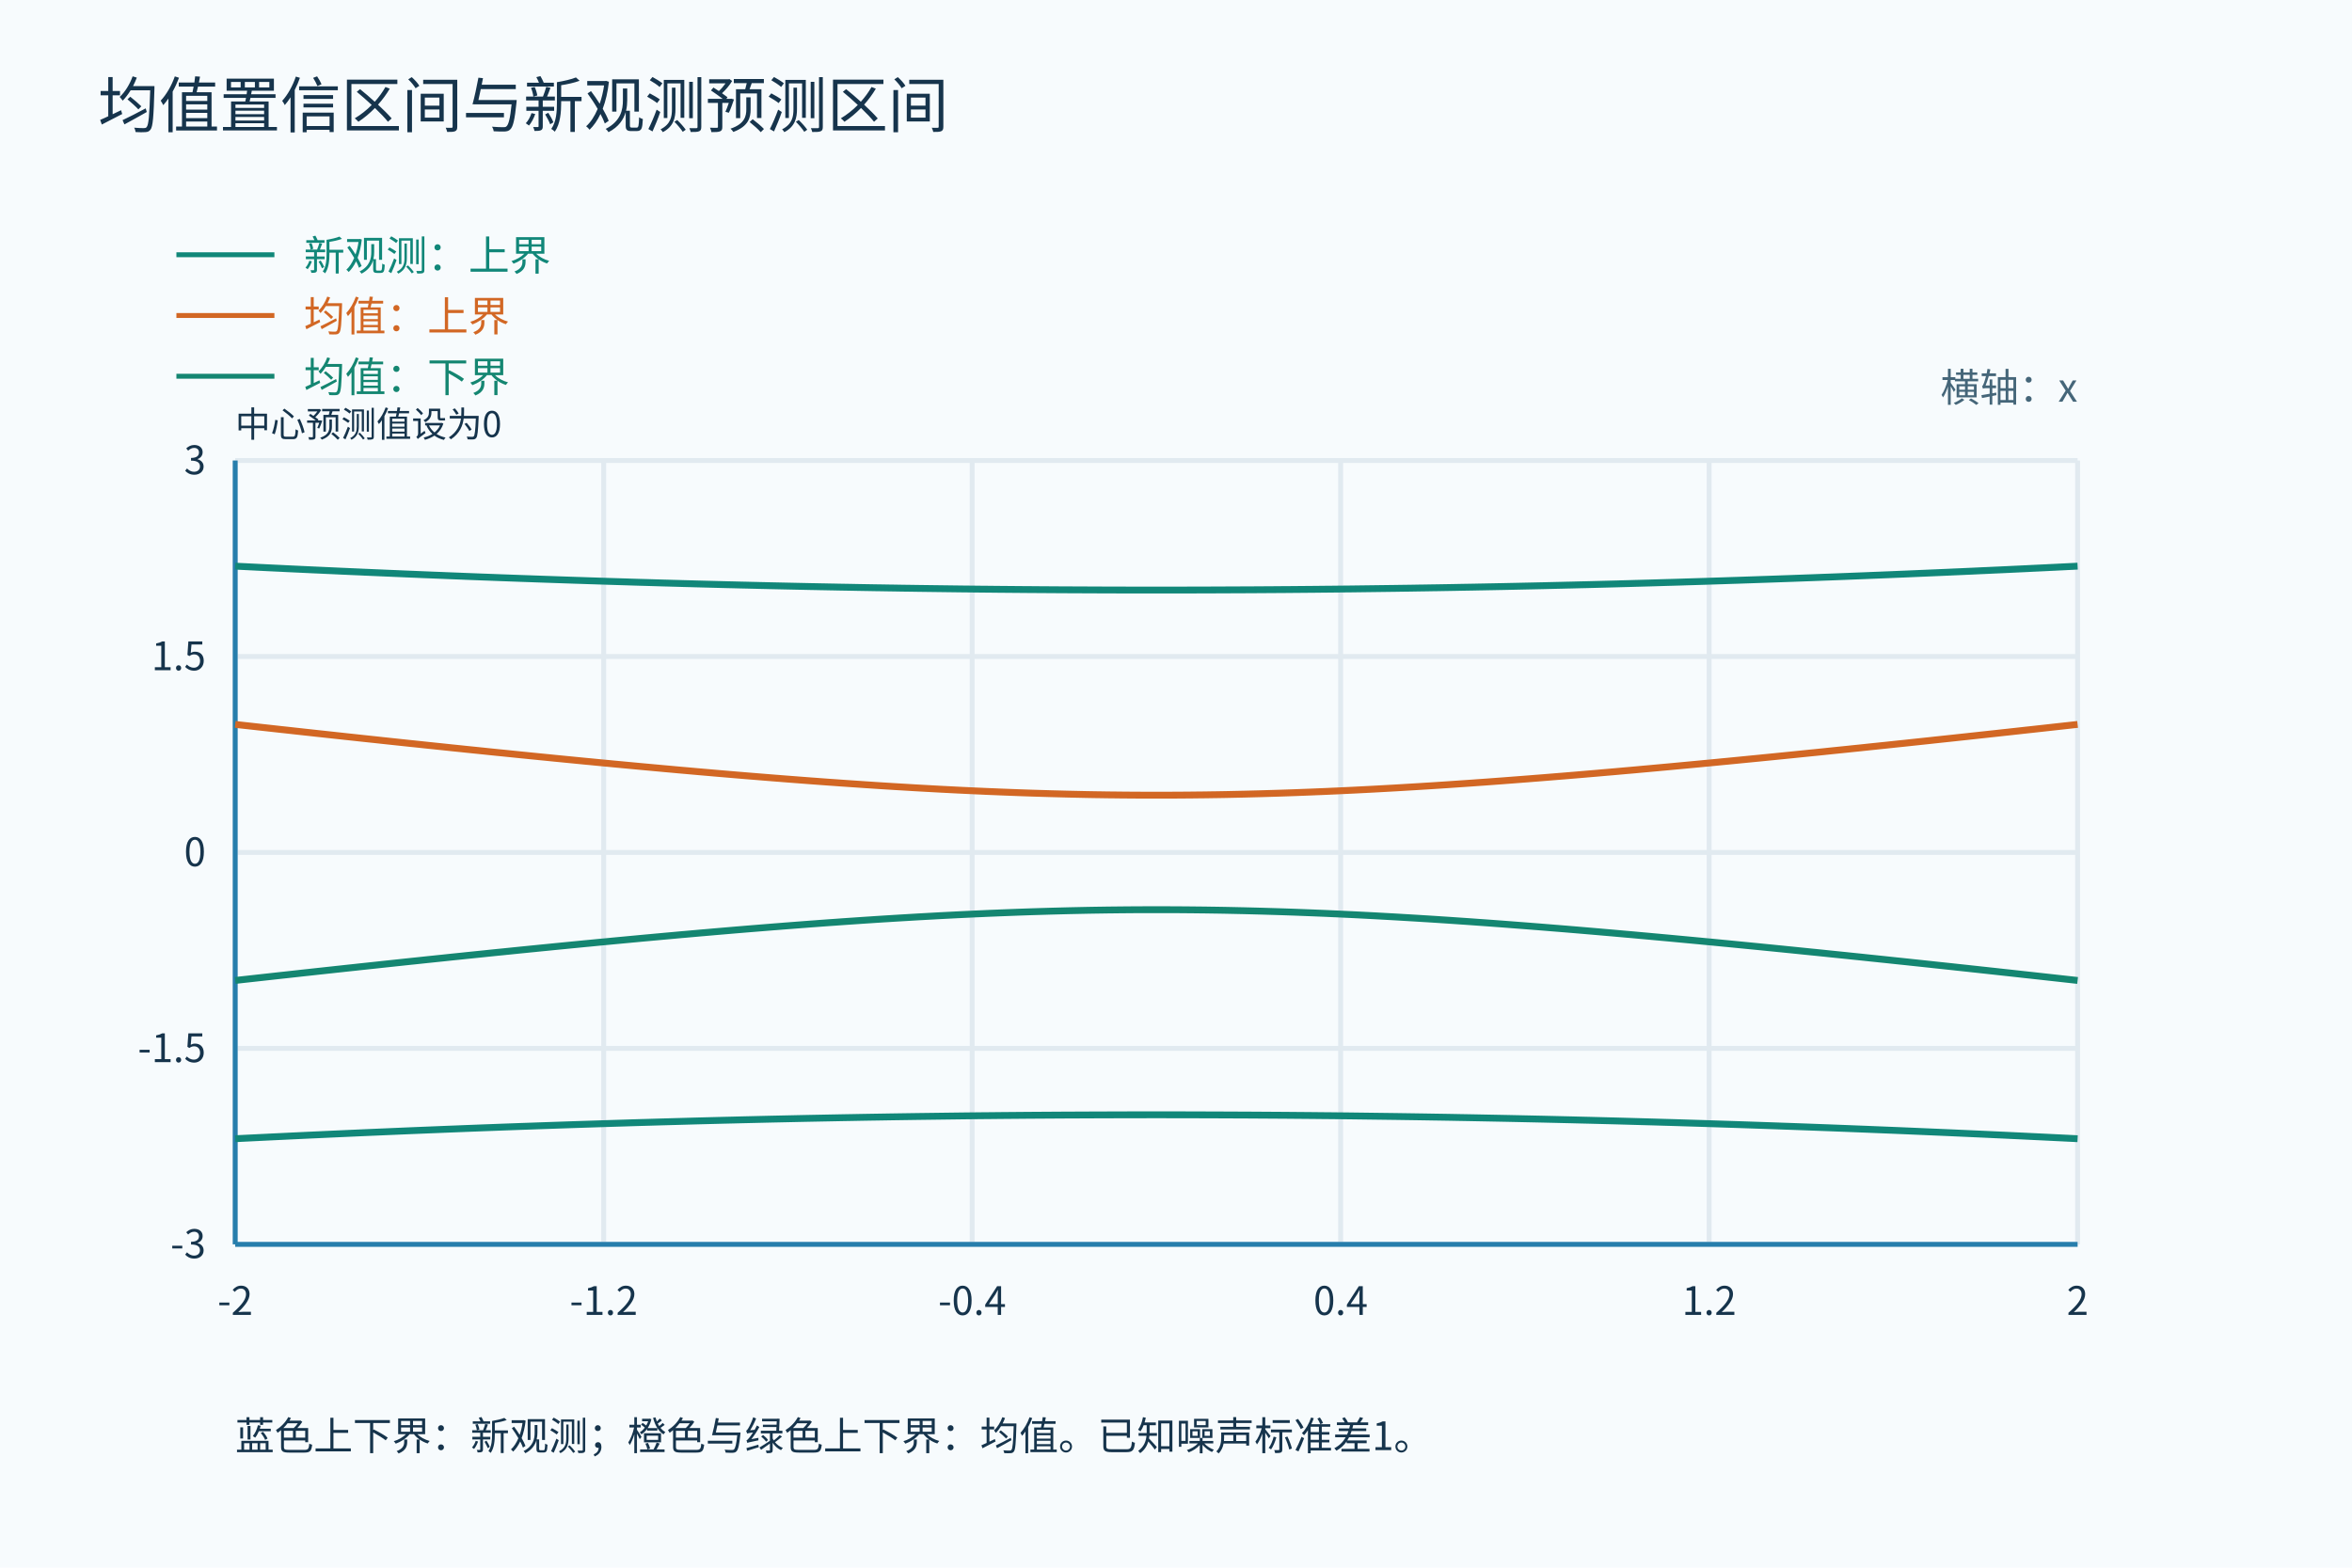
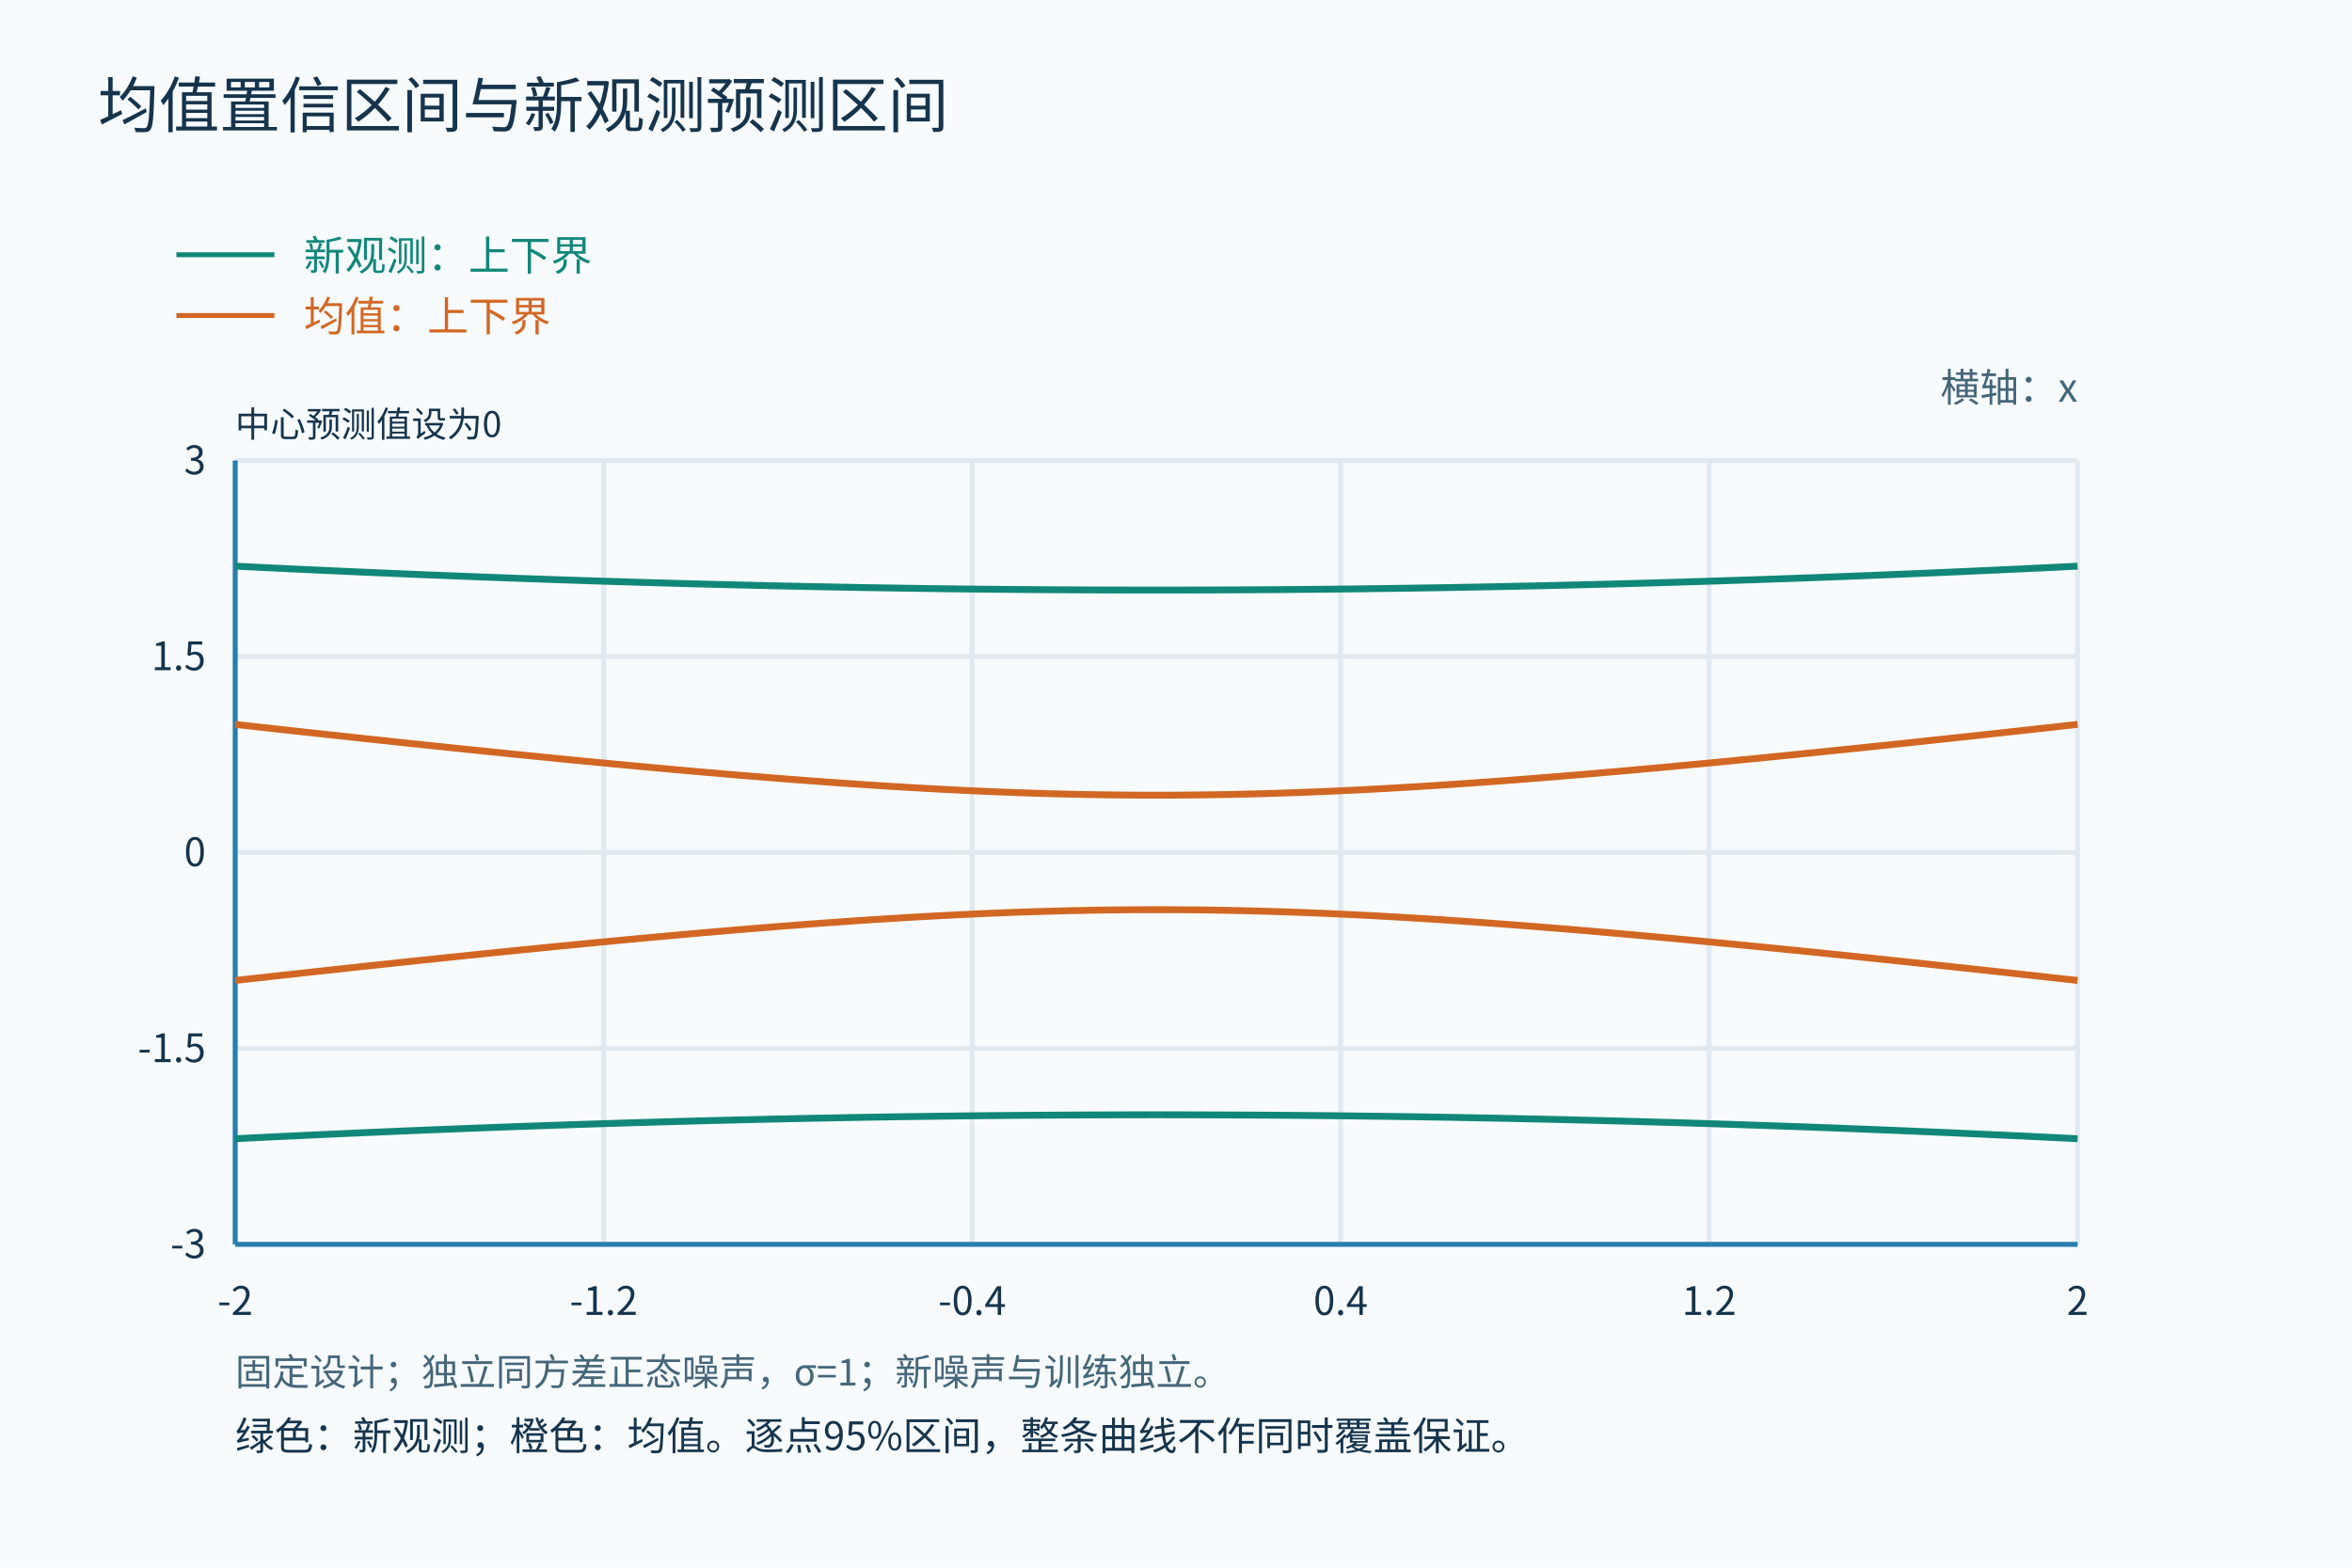
<svg xmlns="http://www.w3.org/2000/svg" width="1200" height="800" viewBox="0 0 1200 800" role="img">
  <defs>
    <marker id="arr" markerWidth="9" markerHeight="9" refX="8" refY="4" orient="auto">
      <path d="M0 0 L8 4 L0 8" fill="#277eac" />
    </marker>
  </defs>
  <rect width="1200" height="800" fill="#f7fbfd" />
  <g font-family="Microsoft YaHei,Noto Sans CJK SC,sans-serif">
    <text x="50" y="65" font-size="31" fill="#16344c" text-anchor="start">均值置信区间与新观测预测区间</text>
    <line x1="120.0" y1="235" x2="120.0" y2="635" stroke="#e1eaf0" stroke-width="2.5" />
    <text x="120.0" y="671" font-size="20" fill="#16344c" text-anchor="middle">-2</text>
    <line x1="308.0" y1="235" x2="308.0" y2="635" stroke="#e1eaf0" stroke-width="2.5" />
    <text x="308.0" y="671" font-size="20" fill="#16344c" text-anchor="middle">-1.2</text>
    <line x1="496.0" y1="235" x2="496.0" y2="635" stroke="#e1eaf0" stroke-width="2.5" />
    <text x="496.0" y="671" font-size="20" fill="#16344c" text-anchor="middle">-0.4</text>
    <line x1="684.0" y1="235" x2="684.0" y2="635" stroke="#e1eaf0" stroke-width="2.5" />
    <text x="684.0" y="671" font-size="20" fill="#16344c" text-anchor="middle">0.4</text>
    <line x1="872.0" y1="235" x2="872.0" y2="635" stroke="#e1eaf0" stroke-width="2.5" />
    <text x="872.0" y="671" font-size="20" fill="#16344c" text-anchor="middle">1.2</text>
    <line x1="1060.0" y1="235" x2="1060.0" y2="635" stroke="#e1eaf0" stroke-width="2.5" />
    <text x="1060.0" y="671" font-size="20" fill="#16344c" text-anchor="middle">2</text>
    <line x1="120" y1="635.0" x2="1060" y2="635.0" stroke="#e1eaf0" stroke-width="2.5" />
    <text x="105" y="642.0" font-size="20" fill="#16344c" text-anchor="end">-3</text>
    <line x1="120" y1="535.0" x2="1060" y2="535.0" stroke="#e1eaf0" stroke-width="2.5" />
    <text x="105" y="542.0" font-size="20" fill="#16344c" text-anchor="end">-1.5</text>
    <line x1="120" y1="435.0" x2="1060" y2="435.0" stroke="#e1eaf0" stroke-width="2.5" />
    <text x="105" y="442.0" font-size="20" fill="#16344c" text-anchor="end">0</text>
    <line x1="120" y1="335.0" x2="1060" y2="335.0" stroke="#e1eaf0" stroke-width="2.5" />
    <text x="105" y="342.0" font-size="20" fill="#16344c" text-anchor="end">1.5</text>
    <line x1="120" y1="235.0" x2="1060" y2="235.0" stroke="#e1eaf0" stroke-width="2.5" />
    <text x="105" y="242.0" font-size="20" fill="#16344c" text-anchor="end">3</text>
    <line x1="120" y1="635" x2="1060" y2="635" stroke="#277eac" stroke-width="2.5" />
    <line x1="120" y1="235" x2="120" y2="635" stroke="#277eac" stroke-width="2.5" />
    <text x="1060" y="205" font-size="20" fill="#456679" text-anchor="end">横轴：x</text>
    <text x="120" y="223" font-size="18" fill="#16344c" text-anchor="start">中心预测值设为0</text>
    <line x1="90" y1="130" x2="140" y2="130" stroke="#118779" stroke-width="2.5" />
-     <text x="155" y="138" font-size="21" fill="#118779" text-anchor="start">新观测：上界</text>
+     <text x="155" y="138" font-size="21" fill="#118779" text-anchor="start">新观测：上下界</text>
    <polyline points="120.00,288.91 122.35,289.03 124.70,289.14 127.05,289.26 129.40,289.37 131.75,289.49 134.10,289.60 136.45,289.72 138.80,289.83 141.15,289.94 143.50,290.05 145.85,290.17 148.20,290.28 150.55,290.39 152.90,290.50 155.25,290.61 157.60,290.72 159.95,290.83 162.30,290.93 164.65,291.04 167.00,291.15 169.35,291.25 171.70,291.36 174.05,291.47 176.40,291.57 178.75,291.68 181.10,291.78 183.45,291.88 185.80,291.99 188.15,292.09 190.50,292.19 192.85,292.29 195.20,292.39 197.55,292.49 199.90,292.59 202.25,292.69 204.60,292.79 206.95,292.89 209.30,292.99 211.65,293.08 214.00,293.18 216.35,293.28 218.70,293.37 221.05,293.47 223.40,293.56 225.75,293.65 228.10,293.75 230.45,293.84 232.80,293.93 235.15,294.02 237.50,294.12 239.85,294.21 242.20,294.30 244.55,294.39 246.90,294.48 249.25,294.56 251.60,294.65 253.95,294.74 256.30,294.83 258.65,294.91 261.00,295.00 263.35,295.08 265.70,295.17 268.05,295.25 270.40,295.33 272.75,295.42 275.10,295.50 277.45,295.58 279.80,295.66 282.15,295.74 284.50,295.82 286.85,295.90 289.20,295.98 291.55,296.06 293.90,296.14 296.25,296.21 298.60,296.29 300.95,296.37 303.30,296.44 305.65,296.52 308.00,296.59 310.35,296.67 312.70,296.74 315.05,296.81 317.40,296.88 319.75,296.95 322.10,297.03 324.45,297.10 326.80,297.17 329.15,297.23 331.50,297.30 333.85,297.37 336.20,297.44 338.55,297.51 340.90,297.57 343.25,297.64 345.60,297.70 347.95,297.77 350.30,297.83 352.65,297.89 355.00,297.96 357.35,298.02 359.70,298.08 362.05,298.14 364.40,298.20 366.75,298.26 369.10,298.32 371.45,298.38 373.80,298.43 376.15,298.49 378.50,298.55 380.85,298.60 383.20,298.66 385.55,298.71 387.90,298.77 390.25,298.82 392.60,298.88 394.95,298.93 397.30,298.98 399.65,299.03 402.00,299.08 404.35,299.13 406.70,299.18 409.05,299.23 411.40,299.28 413.75,299.33 416.10,299.37 418.45,299.42 420.80,299.46 423.15,299.51 425.50,299.55 427.85,299.60 430.20,299.64 432.55,299.68 434.90,299.72 437.25,299.77 439.60,299.81 441.95,299.85 444.30,299.89 446.65,299.93 449.00,299.96 451.35,300.00 453.70,300.04 456.05,300.07 458.40,300.11 460.75,300.15 463.10,300.18 465.45,300.21 467.80,300.25 470.15,300.28 472.50,300.31 474.85,300.34 477.20,300.37 479.55,300.40 481.90,300.43 484.25,300.46 486.60,300.49 488.95,300.52 491.30,300.55 493.65,300.57 496.00,300.60 498.35,300.62 500.70,300.65 503.05,300.67 505.40,300.69 507.75,300.72 510.10,300.74 512.45,300.76 514.80,300.78 517.15,300.80 519.50,300.82 521.85,300.84 524.20,300.86 526.55,300.87 528.90,300.89 531.25,300.91 533.60,300.92 535.95,300.94 538.30,300.95 540.65,300.97 543.00,300.98 545.35,300.99 547.70,301.00 550.05,301.01 552.40,301.02 554.75,301.03 557.10,301.04 559.45,301.05 561.80,301.06 564.15,301.07 566.50,301.07 568.85,301.08 571.20,301.09 573.55,301.09 575.90,301.10 578.25,301.10 580.60,301.10 582.95,301.10 585.30,301.11 587.65,301.11 590.00,301.11 592.35,301.11 594.70,301.11 597.05,301.10 599.40,301.10 601.75,301.10 604.10,301.10 606.45,301.09 608.80,301.09 611.15,301.08 613.50,301.07 615.85,301.07 618.20,301.06 620.55,301.05 622.90,301.04 625.25,301.03 627.60,301.02 629.95,301.01 632.30,301.00 634.65,300.99 637.00,300.98 639.35,300.97 641.70,300.95 644.05,300.94 646.40,300.92 648.75,300.91 651.10,300.89 653.45,300.87 655.80,300.86 658.15,300.84 660.50,300.82 662.85,300.80 665.20,300.78 667.55,300.76 669.90,300.74 672.25,300.72 674.60,300.69 676.95,300.67 679.30,300.65 681.65,300.62 684.00,300.60 686.35,300.57 688.70,300.55 691.05,300.52 693.40,300.49 695.75,300.46 698.10,300.43 700.45,300.40 702.80,300.37 705.15,300.34 707.50,300.31 709.85,300.28 712.20,300.25 714.55,300.21 716.90,300.18 719.25,300.15 721.60,300.11 723.95,300.07 726.30,300.04 728.65,300.00 731.00,299.96 733.35,299.93 735.70,299.89 738.05,299.85 740.40,299.81 742.75,299.77 745.10,299.72 747.45,299.68 749.80,299.64 752.15,299.60 754.50,299.55 756.85,299.51 759.20,299.46 761.55,299.42 763.90,299.37 766.25,299.33 768.60,299.28 770.95,299.23 773.30,299.18 775.65,299.13 778.00,299.08 780.35,299.03 782.70,298.98 785.05,298.93 787.40,298.88 789.75,298.82 792.10,298.77 794.45,298.71 796.80,298.66 799.15,298.60 801.50,298.55 803.85,298.49 806.20,298.43 808.55,298.38 810.90,298.32 813.25,298.26 815.60,298.20 817.95,298.14 820.30,298.08 822.65,298.02 825.00,297.96 827.35,297.89 829.70,297.83 832.05,297.77 834.40,297.70 836.75,297.64 839.10,297.57 841.45,297.51 843.80,297.44 846.15,297.37 848.50,297.30 850.85,297.23 853.20,297.17 855.55,297.10 857.90,297.03 860.25,296.95 862.60,296.88 864.95,296.81 867.30,296.74 869.65,296.67 872.00,296.59 874.35,296.52 876.70,296.44 879.05,296.37 881.40,296.29 883.75,296.21 886.10,296.14 888.45,296.06 890.80,295.98 893.15,295.90 895.50,295.82 897.85,295.74 900.20,295.66 902.55,295.58 904.90,295.50 907.25,295.42 909.60,295.33 911.95,295.25 914.30,295.17 916.65,295.08 919.00,295.00 921.35,294.91 923.70,294.83 926.05,294.74 928.40,294.65 930.75,294.56 933.10,294.48 935.45,294.39 937.80,294.30 940.15,294.21 942.50,294.12 944.85,294.02 947.20,293.93 949.55,293.84 951.90,293.75 954.25,293.65 956.60,293.56 958.95,293.47 961.30,293.37 963.65,293.28 966.00,293.18 968.35,293.08 970.70,292.99 973.05,292.89 975.40,292.79 977.75,292.69 980.10,292.59 982.45,292.49 984.80,292.39 987.15,292.29 989.50,292.19 991.85,292.09 994.20,291.99 996.55,291.88 998.90,291.78 1001.25,291.68 1003.60,291.57 1005.95,291.47 1008.30,291.36 1010.65,291.25 1013.00,291.15 1015.35,291.04 1017.70,290.93 1020.05,290.83 1022.40,290.72 1024.75,290.61 1027.10,290.50 1029.45,290.39 1031.80,290.28 1034.15,290.17 1036.50,290.05 1038.85,289.94 1041.20,289.83 1043.55,289.72 1045.90,289.60 1048.25,289.49 1050.60,289.37 1052.95,289.26 1055.30,289.14 1057.65,289.03 1060.00,288.91" fill="none" stroke="#118779" stroke-width="3.5" />
    <line x1="90" y1="161" x2="140" y2="161" stroke="#d26724" stroke-width="2.5" />
-     <text x="155" y="169" font-size="21" fill="#d26724" text-anchor="start">均值：上界</text>
+     <text x="155" y="169" font-size="21" fill="#d26724" text-anchor="start">均值：上下界</text>
    <polyline points="120.00,369.67 122.35,369.93 124.70,370.19 127.05,370.45 129.40,370.71 131.75,370.97 134.10,371.23 136.45,371.49 138.80,371.75 141.15,372.01 143.50,372.27 145.85,372.52 148.20,372.78 150.55,373.04 152.90,373.30 155.25,373.56 157.60,373.81 159.95,374.07 162.30,374.33 164.65,374.58 167.00,374.84 169.35,375.09 171.70,375.35 174.05,375.60 176.40,375.86 178.75,376.11 181.10,376.36 183.45,376.62 185.80,376.87 188.15,377.12 190.50,377.37 192.85,377.62 195.20,377.88 197.55,378.13 199.90,378.38 202.25,378.63 204.60,378.88 206.95,379.13 209.30,379.38 211.65,379.62 214.00,379.87 216.35,380.12 218.70,380.37 221.05,380.61 223.40,380.86 225.75,381.10 228.10,381.35 230.45,381.60 232.80,381.84 235.15,382.08 237.50,382.33 239.85,382.57 242.20,382.81 244.55,383.05 246.90,383.29 249.25,383.54 251.60,383.78 253.95,384.02 256.30,384.25 258.65,384.49 261.00,384.73 263.35,384.97 265.70,385.21 268.05,385.44 270.40,385.68 272.75,385.91 275.10,386.15 277.45,386.38 279.80,386.61 282.15,386.85 284.50,387.08 286.85,387.31 289.20,387.54 291.55,387.77 293.90,388.00 296.25,388.23 298.60,388.46 300.95,388.68 303.30,388.91 305.65,389.14 308.00,389.36 310.35,389.58 312.70,389.81 315.05,390.03 317.40,390.25 319.75,390.47 322.10,390.69 324.45,390.91 326.80,391.13 329.15,391.35 331.50,391.56 333.85,391.78 336.20,391.99 338.55,392.21 340.90,392.42 343.25,392.63 345.60,392.85 347.95,393.06 350.30,393.26 352.65,393.47 355.00,393.68 357.35,393.89 359.70,394.09 362.05,394.29 364.40,394.50 366.75,394.70 369.10,394.90 371.45,395.10 373.80,395.30 376.15,395.50 378.50,395.69 380.85,395.89 383.20,396.08 385.55,396.27 387.90,396.46 390.25,396.65 392.60,396.84 394.95,397.03 397.30,397.21 399.65,397.40 402.00,397.58 404.35,397.76 406.70,397.94 409.05,398.12 411.40,398.30 413.75,398.48 416.10,398.65 418.45,398.83 420.80,399.00 423.15,399.17 425.50,399.33 427.85,399.50 430.20,399.67 432.55,399.83 434.90,399.99 437.25,400.15 439.60,400.31 441.95,400.47 444.30,400.62 446.65,400.78 449.00,400.93 451.35,401.08 453.70,401.22 456.05,401.37 458.40,401.51 460.75,401.65 463.10,401.79 465.45,401.93 467.80,402.07 470.15,402.20 472.50,402.33 474.85,402.46 477.20,402.59 479.55,402.72 481.90,402.84 484.25,402.96 486.60,403.08 488.95,403.20 491.30,403.31 493.65,403.42 496.00,403.53 498.35,403.64 500.70,403.74 503.05,403.85 505.40,403.95 507.75,404.04 510.10,404.14 512.45,404.23 514.80,404.32 517.15,404.41 519.50,404.50 521.85,404.58 524.20,404.66 526.55,404.74 528.90,404.81 531.25,404.88 533.60,404.95 535.95,405.02 538.30,405.08 540.65,405.14 543.00,405.20 545.35,405.26 547.70,405.31 550.05,405.36 552.40,405.41 554.75,405.46 557.10,405.50 559.45,405.54 561.80,405.57 564.15,405.61 566.50,405.64 568.85,405.66 571.20,405.69 573.55,405.71 575.90,405.73 578.25,405.75 580.60,405.76 582.95,405.77 585.30,405.78 587.65,405.78 590.00,405.78 592.35,405.78 594.70,405.78 597.05,405.77 599.40,405.76 601.75,405.75 604.10,405.73 606.45,405.71 608.80,405.69 611.15,405.66 613.50,405.64 615.85,405.61 618.20,405.57 620.55,405.54 622.90,405.50 625.25,405.46 627.60,405.41 629.95,405.36 632.30,405.31 634.65,405.26 637.00,405.20 639.35,405.14 641.70,405.08 644.05,405.02 646.40,404.95 648.75,404.88 651.10,404.81 653.45,404.74 655.80,404.66 658.15,404.58 660.50,404.50 662.85,404.41 665.20,404.32 667.55,404.23 669.90,404.14 672.25,404.04 674.60,403.95 676.95,403.85 679.30,403.74 681.65,403.64 684.00,403.53 686.35,403.42 688.70,403.31 691.05,403.20 693.40,403.08 695.75,402.96 698.10,402.84 700.45,402.72 702.80,402.59 705.15,402.46 707.50,402.33 709.85,402.20 712.20,402.07 714.55,401.93 716.90,401.79 719.25,401.65 721.60,401.51 723.95,401.37 726.30,401.22 728.65,401.08 731.00,400.93 733.35,400.78 735.70,400.62 738.05,400.47 740.40,400.31 742.75,400.15 745.10,399.99 747.45,399.83 749.80,399.67 752.15,399.50 754.50,399.33 756.85,399.17 759.20,399.00 761.55,398.83 763.90,398.65 766.25,398.48 768.60,398.30 770.95,398.12 773.30,397.94 775.65,397.76 778.00,397.58 780.35,397.40 782.70,397.21 785.05,397.03 787.40,396.84 789.75,396.65 792.10,396.46 794.45,396.27 796.80,396.08 799.15,395.89 801.50,395.69 803.85,395.50 806.20,395.30 808.55,395.10 810.90,394.90 813.25,394.70 815.60,394.50 817.95,394.29 820.30,394.09 822.65,393.89 825.00,393.68 827.35,393.47 829.70,393.26 832.05,393.06 834.40,392.85 836.75,392.63 839.10,392.42 841.45,392.21 843.80,391.99 846.15,391.78 848.50,391.56 850.85,391.35 853.20,391.13 855.55,390.91 857.90,390.69 860.25,390.47 862.60,390.25 864.95,390.03 867.30,389.81 869.65,389.58 872.00,389.36 874.35,389.14 876.70,388.91 879.05,388.68 881.40,388.46 883.75,388.23 886.10,388.00 888.45,387.77 890.80,387.54 893.15,387.31 895.50,387.08 897.85,386.85 900.20,386.61 902.55,386.38 904.90,386.15 907.25,385.91 909.60,385.68 911.95,385.44 914.30,385.21 916.65,384.97 919.00,384.73 921.35,384.49 923.70,384.25 926.05,384.02 928.40,383.78 930.75,383.54 933.10,383.29 935.45,383.05 937.80,382.81 940.15,382.57 942.50,382.33 944.85,382.08 947.20,381.84 949.55,381.60 951.90,381.35 954.25,381.10 956.60,380.86 958.95,380.61 961.30,380.37 963.65,380.12 966.00,379.87 968.35,379.62 970.70,379.38 973.05,379.13 975.40,378.88 977.75,378.63 980.10,378.38 982.45,378.13 984.80,377.88 987.15,377.62 989.50,377.37 991.85,377.12 994.20,376.87 996.55,376.62 998.90,376.36 1001.25,376.11 1003.60,375.86 1005.95,375.60 1008.30,375.35 1010.65,375.09 1013.00,374.84 1015.35,374.58 1017.70,374.33 1020.05,374.07 1022.40,373.81 1024.75,373.56 1027.10,373.30 1029.45,373.04 1031.80,372.78 1034.15,372.52 1036.50,372.27 1038.85,372.01 1041.20,371.75 1043.55,371.49 1045.90,371.23 1048.25,370.97 1050.60,370.71 1052.95,370.45 1055.30,370.19 1057.65,369.93 1060.00,369.67" fill="none" stroke="#d26724" stroke-width="3.5" />
-     <line x1="90" y1="192" x2="140" y2="192" stroke="#148671" stroke-width="2.5" />
-     <text x="155" y="200" font-size="21" fill="#148671" text-anchor="start">均值：下界</text>
-     <polyline points="120.00,500.33 122.35,500.07 124.70,499.81 127.05,499.55 129.40,499.29 131.75,499.03 134.10,498.77 136.45,498.51 138.80,498.25 141.15,497.99 143.50,497.73 145.85,497.48 148.20,497.22 150.55,496.96 152.90,496.70 155.25,496.44 157.60,496.19 159.95,495.93 162.30,495.67 164.65,495.42 167.00,495.16 169.35,494.91 171.70,494.65 174.05,494.40 176.40,494.14 178.75,493.89 181.10,493.64 183.45,493.38 185.80,493.13 188.15,492.88 190.50,492.63 192.85,492.38 195.20,492.12 197.55,491.87 199.90,491.62 202.25,491.37 204.60,491.12 206.95,490.87 209.30,490.62 211.65,490.38 214.00,490.13 216.35,489.88 218.70,489.63 221.05,489.39 223.40,489.14 225.75,488.90 228.10,488.65 230.45,488.40 232.80,488.16 235.15,487.92 237.50,487.67 239.85,487.43 242.20,487.19 244.55,486.95 246.90,486.71 249.25,486.46 251.60,486.22 253.95,485.98 256.30,485.75 258.65,485.51 261.00,485.27 263.35,485.03 265.70,484.79 268.05,484.56 270.40,484.32 272.75,484.09 275.10,483.85 277.45,483.62 279.80,483.39 282.15,483.15 284.50,482.92 286.85,482.69 289.20,482.46 291.55,482.23 293.90,482.00 296.25,481.77 298.60,481.54 300.95,481.32 303.30,481.09 305.65,480.86 308.00,480.64 310.35,480.42 312.70,480.19 315.05,479.97 317.40,479.75 319.75,479.53 322.10,479.31 324.45,479.09 326.80,478.87 329.15,478.65 331.50,478.44 333.85,478.22 336.20,478.01 338.55,477.79 340.90,477.58 343.25,477.37 345.60,477.15 347.95,476.94 350.30,476.74 352.65,476.53 355.00,476.32 357.35,476.11 359.70,475.91 362.05,475.71 364.40,475.50 366.75,475.30 369.10,475.10 371.45,474.90 373.80,474.70 376.15,474.50 378.50,474.31 380.85,474.11 383.20,473.92 385.55,473.73 387.90,473.54 390.25,473.35 392.60,473.16 394.95,472.97 397.30,472.79 399.65,472.60 402.00,472.42 404.35,472.24 406.70,472.06 409.05,471.88 411.40,471.70 413.75,471.52 416.10,471.35 418.45,471.17 420.80,471.00 423.15,470.83 425.50,470.67 427.85,470.50 430.20,470.33 432.55,470.17 434.90,470.01 437.25,469.85 439.60,469.69 441.95,469.53 444.30,469.38 446.65,469.22 449.00,469.07 451.35,468.92 453.70,468.78 456.05,468.63 458.40,468.49 460.75,468.35 463.10,468.21 465.45,468.07 467.80,467.93 470.15,467.80 472.50,467.67 474.85,467.54 477.20,467.41 479.55,467.28 481.90,467.16 484.25,467.04 486.60,466.92 488.95,466.80 491.30,466.69 493.65,466.58 496.00,466.47 498.35,466.36 500.70,466.26 503.05,466.15 505.40,466.05 507.75,465.96 510.10,465.86 512.45,465.77 514.80,465.68 517.15,465.59 519.50,465.50 521.85,465.42 524.20,465.34 526.55,465.26 528.90,465.19 531.25,465.12 533.60,465.05 535.95,464.98 538.30,464.92 540.65,464.86 543.00,464.80 545.35,464.74 547.70,464.69 550.05,464.64 552.40,464.59 554.75,464.54 557.10,464.50 559.45,464.46 561.80,464.43 564.15,464.39 566.50,464.36 568.85,464.34 571.20,464.31 573.55,464.29 575.90,464.27 578.25,464.25 580.60,464.24 582.95,464.23 585.30,464.22 587.65,464.22 590.00,464.22 592.35,464.22 594.70,464.22 597.05,464.23 599.40,464.24 601.75,464.25 604.10,464.27 606.45,464.29 608.80,464.31 611.15,464.34 613.50,464.36 615.85,464.39 618.20,464.43 620.55,464.46 622.90,464.50 625.25,464.54 627.60,464.59 629.95,464.64 632.30,464.69 634.65,464.74 637.00,464.80 639.35,464.86 641.70,464.92 644.05,464.98 646.40,465.05 648.75,465.12 651.10,465.19 653.45,465.26 655.80,465.34 658.15,465.42 660.50,465.50 662.85,465.59 665.20,465.68 667.55,465.77 669.90,465.86 672.25,465.96 674.60,466.05 676.95,466.15 679.30,466.26 681.65,466.36 684.00,466.47 686.35,466.58 688.70,466.69 691.05,466.80 693.40,466.92 695.75,467.04 698.10,467.16 700.45,467.28 702.80,467.41 705.15,467.54 707.50,467.67 709.85,467.80 712.20,467.93 714.55,468.07 716.90,468.21 719.25,468.35 721.60,468.49 723.95,468.63 726.30,468.78 728.65,468.92 731.00,469.07 733.35,469.22 735.70,469.38 738.05,469.53 740.40,469.69 742.75,469.85 745.10,470.01 747.45,470.17 749.80,470.33 752.15,470.50 754.50,470.67 756.85,470.83 759.20,471.00 761.55,471.17 763.90,471.35 766.25,471.52 768.60,471.70 770.95,471.88 773.30,472.06 775.65,472.24 778.00,472.42 780.35,472.60 782.70,472.79 785.05,472.97 787.40,473.16 789.75,473.35 792.10,473.54 794.45,473.73 796.80,473.92 799.15,474.11 801.50,474.31 803.85,474.50 806.20,474.70 808.55,474.90 810.90,475.10 813.25,475.30 815.60,475.50 817.95,475.71 820.30,475.91 822.65,476.11 825.00,476.32 827.35,476.53 829.70,476.74 832.05,476.94 834.40,477.15 836.75,477.37 839.10,477.58 841.45,477.79 843.80,478.01 846.15,478.22 848.50,478.44 850.85,478.65 853.20,478.87 855.55,479.09 857.90,479.31 860.25,479.53 862.60,479.75 864.95,479.97 867.30,480.19 869.65,480.42 872.00,480.64 874.35,480.86 876.70,481.09 879.05,481.32 881.40,481.54 883.75,481.77 886.10,482.00 888.45,482.23 890.80,482.46 893.15,482.69 895.50,482.92 897.85,483.15 900.20,483.39 902.55,483.62 904.90,483.85 907.25,484.09 909.60,484.32 911.95,484.56 914.30,484.79 916.65,485.03 919.00,485.27 921.35,485.51 923.70,485.75 926.05,485.98 928.40,486.22 930.75,486.46 933.10,486.71 935.45,486.95 937.80,487.19 940.15,487.43 942.50,487.67 944.85,487.92 947.20,488.16 949.55,488.40 951.90,488.65 954.25,488.90 956.60,489.14 958.95,489.39 961.30,489.63 963.65,489.88 966.00,490.13 968.35,490.38 970.70,490.62 973.05,490.87 975.40,491.12 977.75,491.37 980.10,491.62 982.45,491.87 984.80,492.12 987.15,492.38 989.50,492.63 991.85,492.88 994.20,493.13 996.55,493.38 998.90,493.64 1001.25,493.89 1003.60,494.14 1005.95,494.40 1008.30,494.65 1010.65,494.91 1013.00,495.16 1015.35,495.42 1017.70,495.67 1020.05,495.93 1022.40,496.19 1024.75,496.44 1027.10,496.70 1029.45,496.96 1031.80,497.22 1034.15,497.48 1036.50,497.73 1038.85,497.99 1041.20,498.25 1043.55,498.51 1045.90,498.77 1048.25,499.03 1050.60,499.29 1052.95,499.55 1055.30,499.81 1057.65,500.07 1060.00,500.33" fill="none" stroke="#148671" stroke-width="3.5" />
+     <polyline points="120.00,500.33 122.35,500.07 124.70,499.81 127.05,499.55 129.40,499.29 131.75,499.03 134.10,498.77 136.45,498.51 138.80,498.25 141.15,497.99 143.50,497.73 145.85,497.48 148.20,497.22 150.55,496.96 152.90,496.70 155.25,496.44 157.60,496.19 159.95,495.93 162.30,495.67 164.65,495.42 167.00,495.16 169.35,494.91 171.70,494.65 174.05,494.40 176.40,494.14 178.75,493.89 181.10,493.64 183.45,493.38 185.80,493.13 188.15,492.88 190.50,492.63 192.85,492.38 195.20,492.12 197.55,491.87 199.90,491.62 202.25,491.37 204.60,491.12 206.95,490.87 209.30,490.62 211.65,490.38 214.00,490.13 216.35,489.88 218.70,489.63 221.05,489.39 223.40,489.14 225.75,488.90 228.10,488.65 230.45,488.40 232.80,488.16 235.15,487.92 237.50,487.67 239.85,487.43 242.20,487.19 244.55,486.95 246.90,486.71 249.25,486.46 251.60,486.22 253.95,485.98 256.30,485.75 258.65,485.51 261.00,485.27 263.35,485.03 265.70,484.79 268.05,484.56 270.40,484.32 272.75,484.09 275.10,483.85 277.45,483.62 279.80,483.39 282.15,483.15 284.50,482.92 286.85,482.69 289.20,482.46 291.55,482.23 293.90,482.00 296.25,481.77 298.60,481.54 300.95,481.32 303.30,481.09 305.65,480.86 308.00,480.64 310.35,480.42 312.70,480.19 315.05,479.97 317.40,479.75 319.75,479.53 322.10,479.31 324.45,479.09 326.80,478.87 329.15,478.65 331.50,478.44 333.85,478.22 336.20,478.01 338.55,477.79 340.90,477.58 343.25,477.37 345.60,477.15 347.95,476.94 350.30,476.74 352.65,476.53 355.00,476.32 357.35,476.11 359.70,475.91 362.05,475.71 364.40,475.50 366.75,475.30 369.10,475.10 371.45,474.90 373.80,474.70 376.15,474.50 378.50,474.31 380.85,474.11 383.20,473.92 385.55,473.73 387.90,473.54 390.25,473.35 392.60,473.16 394.95,472.97 397.30,472.79 399.65,472.60 402.00,472.42 404.35,472.24 406.70,472.06 409.05,471.88 411.40,471.70 413.75,471.52 416.10,471.35 418.45,471.17 420.80,471.00 423.15,470.83 425.50,470.67 427.85,470.50 430.20,470.33 432.55,470.17 434.90,470.01 437.25,469.85 439.60,469.69 441.95,469.53 444.30,469.38 446.65,469.22 449.00,469.07 451.35,468.92 453.70,468.78 456.05,468.63 458.40,468.49 460.75,468.35 463.10,468.21 465.45,468.07 467.80,467.93 470.15,467.80 472.50,467.67 474.85,467.54 477.20,467.41 479.55,467.28 481.90,467.16 484.25,467.04 486.60,466.92 488.95,466.80 491.30,466.69 493.65,466.58 496.00,466.47 498.35,466.36 500.70,466.26 503.05,466.15 505.40,466.05 507.75,465.96 510.10,465.86 512.45,465.77 514.80,465.68 517.15,465.59 519.50,465.50 521.85,465.42 524.20,465.34 526.55,465.26 528.90,465.19 531.25,465.12 533.60,465.05 535.95,464.98 538.30,464.92 540.65,464.86 543.00,464.80 545.35,464.74 547.70,464.69 550.05,464.64 552.40,464.59 554.75,464.54 557.10,464.50 559.45,464.46 561.80,464.43 564.15,464.39 566.50,464.36 568.85,464.34 571.20,464.31 573.55,464.29 575.90,464.27 578.25,464.25 580.60,464.24 582.95,464.23 585.30,464.22 587.65,464.22 590.00,464.22 592.35,464.22 594.70,464.22 597.05,464.23 599.40,464.24 601.75,464.25 604.10,464.27 606.45,464.29 608.80,464.31 611.15,464.34 613.50,464.36 615.85,464.39 618.20,464.43 620.55,464.46 622.90,464.50 625.25,464.54 627.60,464.59 629.95,464.64 632.30,464.69 634.65,464.74 637.00,464.80 639.35,464.86 641.70,464.92 644.05,464.98 646.40,465.05 648.75,465.12 651.10,465.19 653.45,465.26 655.80,465.34 658.15,465.42 660.50,465.50 662.85,465.59 665.20,465.68 667.55,465.77 669.90,465.86 672.25,465.96 674.60,466.05 676.95,466.15 679.30,466.26 681.65,466.36 684.00,466.47 686.35,466.58 688.70,466.69 691.05,466.80 693.40,466.92 695.75,467.04 698.10,467.16 700.45,467.28 702.80,467.41 705.15,467.54 707.50,467.67 709.85,467.80 712.20,467.93 714.55,468.07 716.90,468.21 719.25,468.35 721.60,468.49 723.95,468.63 726.30,468.78 728.65,468.92 731.00,469.07 733.35,469.22 735.70,469.38 738.05,469.53 740.40,469.69 742.75,469.85 745.10,470.01 747.45,470.17 749.80,470.33 752.15,470.50 754.50,470.67 756.85,470.83 759.20,471.00 761.55,471.17 763.90,471.35 766.25,471.52 768.60,471.70 770.95,471.88 773.30,472.06 775.65,472.24 778.00,472.42 780.35,472.60 782.70,472.79 785.05,472.97 787.40,473.16 789.75,473.35 792.10,473.54 794.45,473.73 796.80,473.92 799.15,474.11 801.50,474.31 803.85,474.50 806.20,474.70 808.55,474.90 810.90,475.10 813.25,475.30 815.60,475.50 817.95,475.71 820.30,475.91 822.65,476.11 825.00,476.32 827.35,476.53 829.70,476.74 832.05,476.94 834.40,477.15 836.75,477.37 839.10,477.58 841.45,477.79 843.80,478.01 846.15,478.22 848.50,478.44 850.85,478.65 853.20,478.87 855.55,479.09 857.90,479.31 860.25,479.53 862.60,479.75 864.95,479.97 867.30,480.19 869.65,480.42 872.00,480.64 874.35,480.86 876.70,481.09 879.05,481.32 881.40,481.54 883.75,481.77 886.10,482.00 888.45,482.23 890.80,482.46 893.15,482.69 895.50,482.92 897.85,483.15 900.20,483.39 902.55,483.62 904.90,483.85 907.25,484.09 909.60,484.32 911.95,484.56 914.30,484.79 916.65,485.03 919.00,485.27 921.35,485.51 923.70,485.75 926.05,485.98 928.40,486.22 930.75,486.46 933.10,486.71 935.45,486.95 937.80,487.19 940.15,487.43 942.50,487.67 944.85,487.92 947.20,488.16 949.55,488.40 951.90,488.65 954.25,488.90 956.60,489.14 958.95,489.39 961.30,489.63 963.65,489.88 966.00,490.13 968.35,490.38 970.70,490.62 973.05,490.87 975.40,491.12 977.75,491.37 980.10,491.62 982.45,491.87 984.80,492.12 987.15,492.38 989.50,492.63 991.85,492.88 994.20,493.13 996.55,493.38 998.90,493.64 1001.25,493.89 1003.60,494.14 1005.95,494.40 1008.30,494.65 1010.65,494.91 1013.00,495.16 1015.35,495.42 1017.70,495.67 1020.05,495.93 1022.40,496.19 1024.75,496.44 1027.10,496.70 1029.45,496.96 1031.80,497.22 1034.15,497.48 1036.50,497.73 1038.85,497.99 1041.20,498.25 1043.55,498.51 1045.90,498.77 1048.25,499.03 1050.60,499.29 1052.95,499.55 1055.30,499.81 1057.65,500.07 1060.00,500.33" fill="none" stroke="#d26724" stroke-width="3.5" />
    <polyline points="120.00,581.09 124.70,580.86 129.40,580.63 134.10,580.40 138.80,580.17 143.50,579.95 148.20,579.72 152.90,579.50 157.60,579.28 162.30,579.07 167.00,578.85 171.70,578.64 176.40,578.43 181.10,578.22 185.80,578.01 190.50,577.81 195.20,577.61 199.90,577.41 204.60,577.21 209.30,577.01 214.00,576.82 218.70,576.63 223.40,576.44 228.10,576.25 232.80,576.07 237.50,575.88 242.20,575.70 246.90,575.52 251.60,575.35 256.30,575.17 261.00,575.00 265.70,574.83 270.40,574.67 275.10,574.50 279.80,574.34 284.50,574.18 289.20,574.02 293.90,573.86 298.60,573.71 303.30,573.56 308.00,573.41 312.70,573.26 317.40,573.12 322.10,572.97 326.80,572.83 331.50,572.70 336.20,572.56 340.90,572.43 345.60,572.30 350.30,572.17 355.00,572.04 359.70,571.92 364.40,571.80 369.10,571.68 373.80,571.57 378.50,571.45 383.20,571.34 387.90,571.23 392.60,571.12 397.30,571.02 402.00,570.92 406.70,570.82 411.40,570.72 416.10,570.63 420.80,570.54 425.50,570.45 430.20,570.36 434.90,570.28 439.60,570.19 444.30,570.11 449.00,570.04 453.70,569.96 458.40,569.89 463.10,569.82 467.80,569.75 472.50,569.69 477.20,569.63 481.90,569.57 486.60,569.51 491.30,569.45 496.00,569.40 500.70,569.35 505.40,569.31 510.10,569.26 514.80,569.22 519.50,569.18 524.20,569.14 528.90,569.11 533.60,569.08 538.30,569.05 543.00,569.02 547.70,569.00 552.40,568.98 557.10,568.96 561.80,568.94 566.50,568.93 571.20,568.91 575.90,568.90 580.60,568.90 585.30,568.89 590.00,568.89 594.70,568.89 599.40,568.90 604.10,568.90 608.80,568.91 613.50,568.93 618.20,568.94 622.90,568.96 627.60,568.98 632.30,569.00 637.00,569.02 641.70,569.05 646.40,569.08 651.10,569.11 655.80,569.14 660.50,569.18 665.20,569.22 669.90,569.26 674.60,569.31 679.30,569.35 684.00,569.40 688.70,569.45 693.40,569.51 698.10,569.57 702.80,569.63 707.50,569.69 712.20,569.75 716.90,569.82 721.60,569.89 726.30,569.96 731.00,570.04 735.70,570.11 740.40,570.19 745.10,570.28 749.80,570.36 754.50,570.45 759.20,570.54 763.90,570.63 768.60,570.72 773.30,570.82 778.00,570.92 782.70,571.02 787.40,571.12 792.10,571.23 796.80,571.34 801.50,571.45 806.20,571.57 810.90,571.68 815.60,571.80 820.30,571.92 825.00,572.04 829.70,572.17 834.40,572.30 839.10,572.43 843.80,572.56 848.50,572.70 853.20,572.83 857.90,572.97 862.60,573.12 867.30,573.26 872.00,573.41 876.70,573.56 881.40,573.71 886.10,573.86 890.80,574.02 895.50,574.18 900.20,574.34 904.90,574.50 909.60,574.67 914.30,574.83 919.00,575.00 923.70,575.17 928.40,575.35 933.10,575.52 937.80,575.70 942.50,575.88 947.20,576.07 951.90,576.25 956.60,576.44 961.30,576.63 966.00,576.82 970.70,577.01 975.40,577.21 980.10,577.41 984.80,577.61 989.50,577.81 994.20,578.01 998.90,578.22 1003.60,578.43 1008.30,578.64 1013.00,578.85 1017.70,579.07 1022.40,579.28 1027.10,579.50 1031.80,579.72 1036.50,579.95 1041.20,580.17 1045.90,580.40 1050.60,580.63 1055.30,580.86 1060.00,581.09" fill="none" stroke="#118779" stroke-width="3.5" />
-     <text x="120" y="740" font-size="20" fill="#16344c" text-anchor="start">蓝色上下界：新观测；橙色与绿色上下界：均值。已知噪声标准差1。</text>
+     <text x="120" y="740" font-size="20" fill="#16344c" text-anchor="start">绿色：新观测；橙色：均值。逐点95%区间，整条曲线不作同时覆盖保证。</text>
+     <text x="120" y="707" font-size="19" fill="#456679">固定设计；独立同方差正态噪声，σ=1；新噪声与训练独立。</text>
  </g>
</svg>
